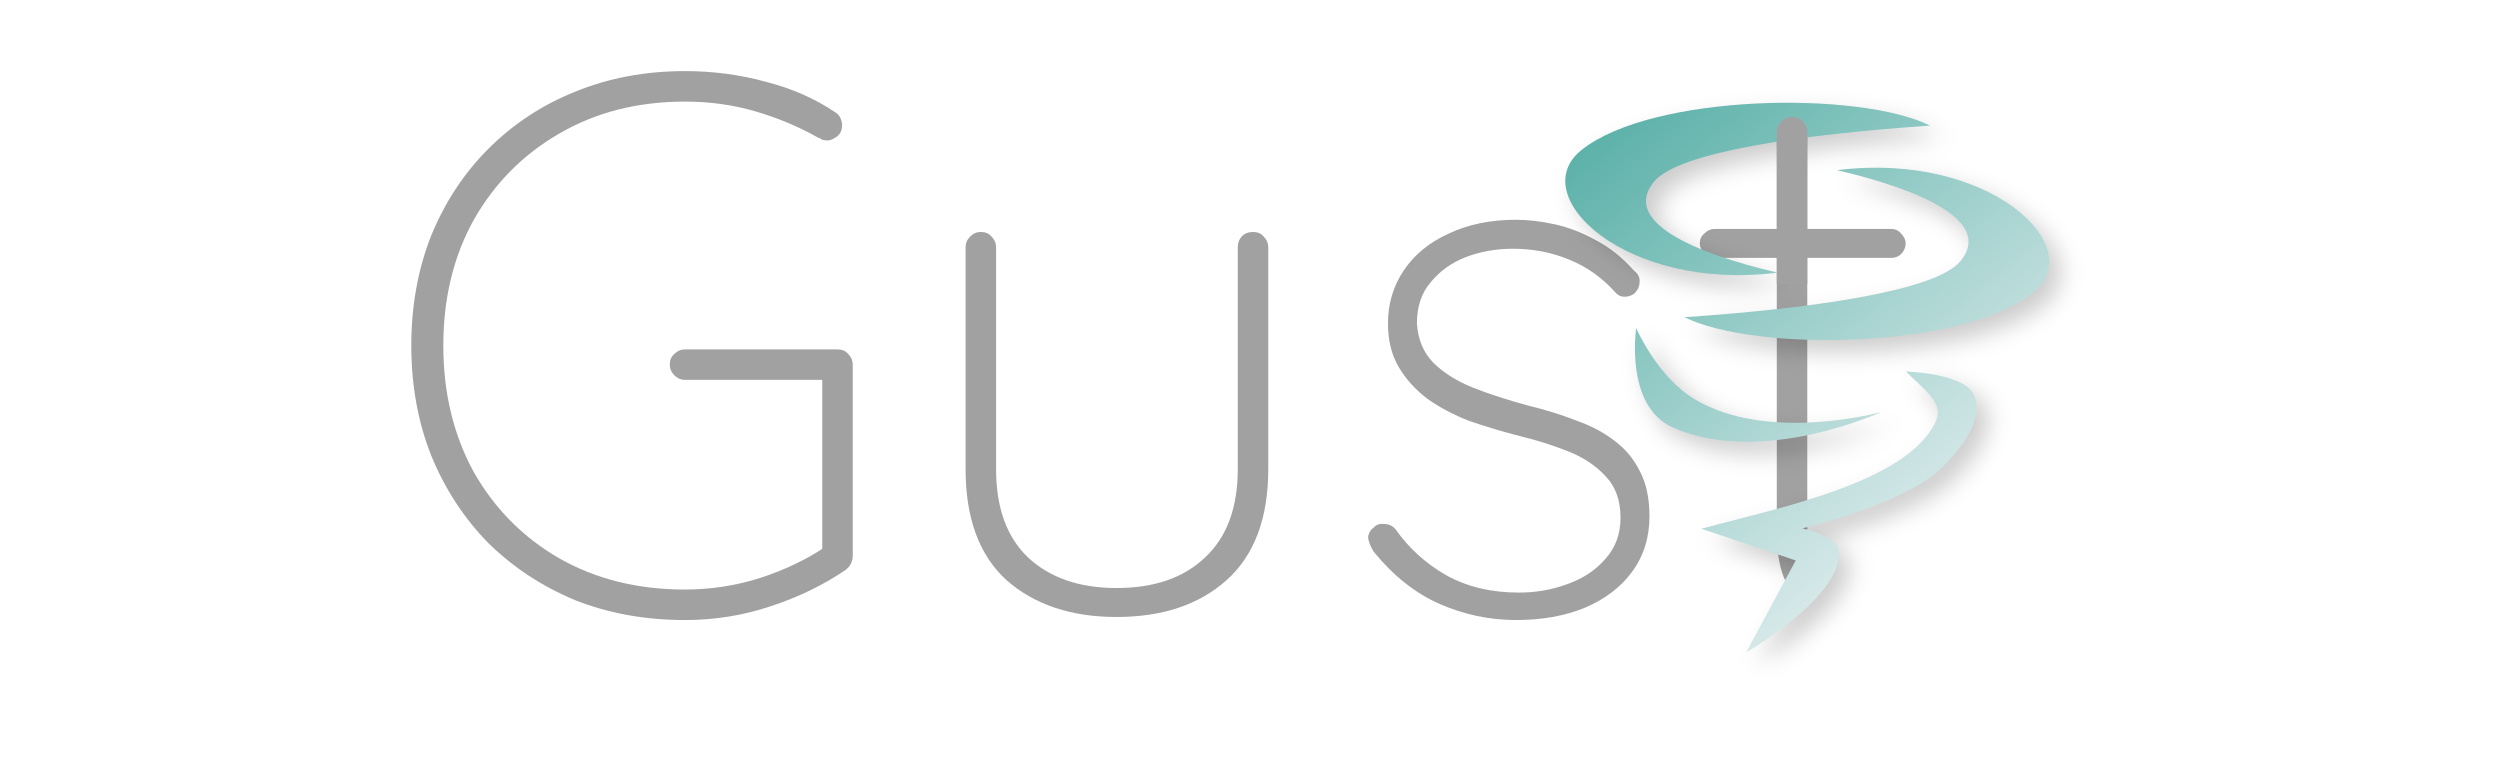
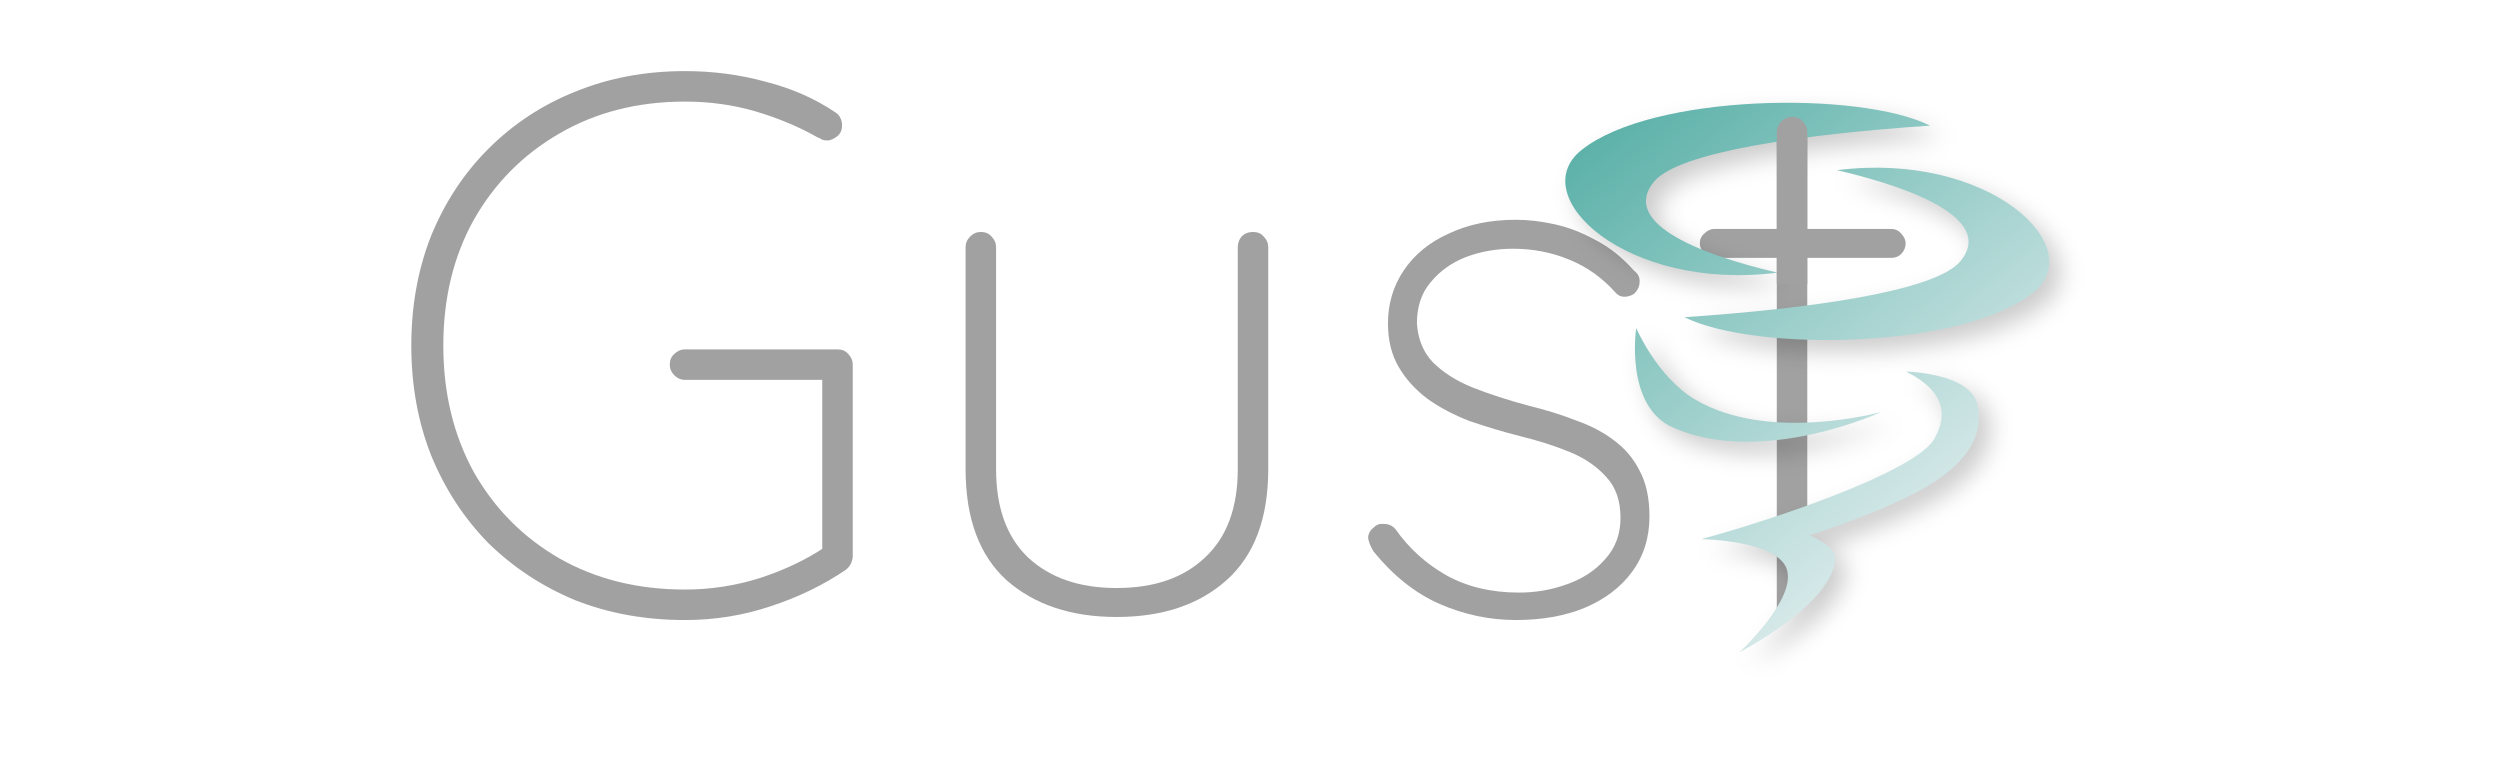
<svg xmlns="http://www.w3.org/2000/svg" xmlns:xlink="http://www.w3.org/1999/xlink" width="383.838mm" height="117.142mm" viewBox="0 0 383.838 117.142" version="1.1" id="svg5">
  <defs id="defs2">
    <linearGradient id="linearGradient2026">
      <stop style="stop-color:#50aca3;stop-opacity:1" offset="0" id="stop2022" />
      <stop style="stop-color:#e4eff0;stop-opacity:1" offset="1" id="stop2024" />
    </linearGradient>
    <linearGradient xlink:href="#linearGradient2026" id="linearGradient2127" gradientUnits="userSpaceOnUse" x1="214.075" y1="102.356" x2="227.319" y2="118.783" />
    <filter style="color-interpolation-filters:sRGB" id="filter1953" x="-0.058" y="-0.051" width="1.139" height="1.123">
      <feFlood flood-opacity="0.205" flood-color="rgb(0,0,0)" result="flood" id="feFlood1943" />
      <feComposite in="flood" in2="SourceGraphic" operator="in" result="composite1" id="feComposite1945" />
      <feGaussianBlur in="composite1" stdDeviation="0.4" result="blur" id="feGaussianBlur1947" />
      <feOffset dx="0.4" dy="0.4" result="offset" id="feOffset1949" />
      <feComposite in="SourceGraphic" in2="offset" operator="over" result="composite2" id="feComposite1951" />
    </filter>
    <linearGradient xlink:href="#linearGradient2026" id="linearGradient2177" gradientUnits="userSpaceOnUse" x1="214.075" y1="102.356" x2="227.319" y2="118.783" />
    <linearGradient xlink:href="#linearGradient2026" id="linearGradient2179" gradientUnits="userSpaceOnUse" x1="214.075" y1="102.356" x2="227.319" y2="118.783" />
    <linearGradient xlink:href="#linearGradient2026" id="linearGradient2181" gradientUnits="userSpaceOnUse" x1="214.075" y1="102.356" x2="227.319" y2="118.783" />
    <linearGradient xlink:href="#linearGradient2026" id="linearGradient2183" gradientUnits="userSpaceOnUse" x1="214.075" y1="102.356" x2="227.319" y2="118.783" />
  </defs>
  <g id="layer1" transform="translate(74.71761,-83.86624)">
    <g id="g2389">
      <g aria-label="Gust" id="text3717" style="font-weight:300;font-size:117.058px;font-family:Quicksand;-inkscape-font-specification:'Quicksand, Light';stroke-width:0.131" transform="translate(-108.1552,-2.647921)">
        <path d="m 138.611,181.712 q -9.131,0 -16.856,-3.044 -7.609,-3.161 -13.345,-8.779 -5.619,-5.736 -8.779,-13.462 -3.044,-7.726 -3.044,-16.856 0,-9.131 3.044,-16.856 3.161,-7.726 8.779,-13.345 5.736,-5.736 13.345,-8.779 7.726,-3.161 16.856,-3.161 6.438,0 12.408,1.639 5.97,1.522 10.652,4.682 0.585,0.351 0.819,0.936 0.234,0.468 0.234,1.054 0,1.171 -0.819,1.756 -0.819,0.585 -1.405,0.585 -0.468,0 -0.819,-0.117 -0.351,-0.234 -0.702,-0.351 -4.331,-2.458 -9.482,-3.98 -5.151,-1.522 -10.886,-1.522 -10.886,0 -19.315,4.916 -8.311,4.799 -13.111,13.228 -4.682,8.428 -4.682,19.315 0,10.886 4.682,19.432 4.799,8.428 13.111,13.228 8.428,4.799 19.315,4.799 5.853,0 11.472,-1.756 5.736,-1.873 10.067,-4.799 l -0.468,2.107 v -29.265 l 1.639,1.522 h -22.709 q -0.936,0 -1.639,-0.702 -0.702,-0.702 -0.702,-1.639 0,-1.054 0.702,-1.639 0.702,-0.702 1.639,-0.702 h 23.412 q 1.054,0 1.639,0.702 0.702,0.702 0.702,1.639 v 29.382 q 0,0.468 -0.234,1.054 -0.234,0.585 -0.819,1.054 -5.151,3.512 -11.589,5.619 -6.321,2.107 -13.111,2.107 z" id="path4193" style="fill:#a1a1a1;fill-opacity:1" />
        <path d="m 225.819,122.129 q 1.054,0 1.639,0.702 0.702,0.702 0.702,1.639 v 34.064 q 0,11.355 -6.438,17.09 -6.321,5.619 -16.856,5.619 -10.418,0 -16.856,-5.619 -6.321,-5.736 -6.321,-17.09 v -34.064 q 0,-0.936 0.702,-1.639 0.702,-0.702 1.639,-0.702 1.054,0 1.639,0.702 0.702,0.702 0.702,1.639 v 34.064 q 0,8.896 4.916,13.579 5.033,4.682 13.579,4.682 8.662,0 13.579,-4.682 5.034,-4.682 5.034,-13.579 v -34.064 q 0,-0.936 0.585,-1.639 0.702,-0.702 1.756,-0.702 z" id="path4195" style="fill:#a1a1a1;fill-opacity:1" />
        <path d="m 244.314,171.177 q -0.819,-1.405 -0.819,-2.224 0.117,-0.936 0.936,-1.522 0.585,-0.585 1.522,-0.468 1.054,0 1.756,0.819 3.044,4.331 7.726,7.023 4.799,2.692 11.238,2.692 3.863,0 7.375,-1.288 3.629,-1.288 5.853,-3.863 2.341,-2.575 2.341,-6.321 0,-3.98 -2.224,-6.321 -2.224,-2.458 -5.736,-3.863 -3.512,-1.405 -7.375,-2.341 -4.097,-1.054 -7.843,-2.341 -3.629,-1.405 -6.438,-3.395 -2.809,-2.107 -4.448,-4.916 -1.639,-2.809 -1.639,-6.672 0,-4.565 2.458,-8.194 2.458,-3.629 6.906,-5.619 4.448,-2.107 10.301,-2.107 2.809,0 5.97,0.702 3.161,0.702 6.321,2.458 3.161,1.639 5.853,4.682 0.936,0.702 0.819,1.756 0,0.936 -0.819,1.756 -0.702,0.468 -1.522,0.468 -0.819,0 -1.405,-0.702 -3.044,-3.395 -7.141,-5.033 -3.98,-1.639 -8.545,-1.639 -3.863,0 -7.258,1.288 -3.278,1.288 -5.385,3.863 -2.107,2.458 -2.107,6.321 0.234,3.629 2.458,5.97 2.341,2.341 6.087,3.863 3.863,1.522 8.662,2.809 3.863,0.936 7.141,2.224 3.395,1.171 5.853,3.043 2.575,1.873 3.98,4.682 1.522,2.809 1.522,7.023 0,4.916 -2.692,8.545 -2.575,3.512 -7.258,5.502 -4.565,1.873 -10.535,1.873 -6.087,0 -11.706,-2.458 -5.619,-2.458 -10.184,-8.077 z" id="path4197" style="fill:#a1a1a1;fill-opacity:1" />
-         <path d="m 296.639,121.661 h 27.157 c 0.624,0 1.132,0.234 1.522,0.702 0.468,0.468 0.702,0.975 0.702,1.522 0,0.624 -0.234,1.171 -0.702,1.639 -0.39,0.39 -0.897,0.585 -1.522,0.585 h -27.157 c -0.546,0 -1.054,-0.234 -1.522,-0.702 -0.468,-0.468 -0.702,-0.975 -0.702,-1.522 0,-0.624 0.234,-1.132 0.702,-1.522 0.468,-0.468 0.975,-0.702 1.522,-0.702 z m 11.94,-17.208 c 0.702,0 1.249,0.234 1.639,0.702 0.468,0.468 0.702,1.014 0.702,1.639 V 167.782 c -0.376,3.054 1.081,7.031 -3.278,8.077 -0.936,-1.795 -1.405,-4.409 -1.405,-7.843 v -61.221 c 0,-0.624 0.234,-1.171 0.702,-1.639 0.468,-0.468 1.014,-0.702 1.639,-0.702 z" id="path4199" style="fill:#a1a1a1;fill-opacity:1" />
+         <path d="m 296.639,121.661 h 27.157 c 0.624,0 1.132,0.234 1.522,0.702 0.468,0.468 0.702,0.975 0.702,1.522 0,0.624 -0.234,1.171 -0.702,1.639 -0.39,0.39 -0.897,0.585 -1.522,0.585 h -27.157 c -0.546,0 -1.054,-0.234 -1.522,-0.702 -0.468,-0.468 -0.702,-0.975 -0.702,-1.522 0,-0.624 0.234,-1.132 0.702,-1.522 0.468,-0.468 0.975,-0.702 1.522,-0.702 z m 11.94,-17.208 c 0.702,0 1.249,0.234 1.639,0.702 0.468,0.468 0.702,1.014 0.702,1.639 V 167.782 l -2.644,12.88 -2.038,1.676 v -14.321 -61.221 c 0,-0.624 0.234,-1.171 0.702,-1.639 0.468,-0.468 1.014,-0.702 1.639,-0.702 z" id="path4199" style="fill:#a1a1a1;fill-opacity:1" />
      </g>
      <g id="g9460" style="fill:url(#linearGradient2127);fill-opacity:1;filter:url(#filter1953)" transform="matrix(4.456203,0,0,4.456203,-786.9759,-358.6123)">
        <path style="fill:url(#linearGradient2177);fill-opacity:1;stroke:none;stroke-width:0.265px;stroke-linecap:butt;stroke-linejoin:miter;stroke-opacity:1" d="m 226.337,103.624 c -2.426,-1.207 -9.582,-1.104 -12.015,0.842 -1.967,1.574 1.524,4.882 6.758,4.223 -2.964,-0.69 -5.381,-1.787 -4.252,-3.14 0.864,-1.036 5.207,-1.635 9.509,-1.926 z" id="path869" />
        <path style="fill:url(#linearGradient2179);fill-opacity:1;stroke:none;stroke-width:0.265px;stroke-linecap:butt;stroke-linejoin:miter;stroke-opacity:1" d="m 217.869,110.223 c 2.426,1.207 9.582,1.104 12.015,-0.842 1.967,-1.574 -1.524,-4.882 -6.758,-4.223 2.964,0.69 5.381,1.787 4.252,3.14 -0.864,1.036 -5.207,1.635 -9.509,1.926 z" id="path869-0" />
        <path style="fill:url(#linearGradient2181);fill-opacity:1;stroke:none;stroke-width:0.265px;stroke-linecap:butt;stroke-linejoin:miter;stroke-opacity:1" d="m 216.209,110.598 c 0,0 -0.407,2.69 1.269,3.428 3.078,1.355 7.173,-0.535 7.173,-0.535 0,0 -3.878,1.076 -6.419,-0.435 -1.302,-0.775 -2.023,-2.458 -2.023,-2.458 z" id="path2713" />
-         <path style="fill:url(#linearGradient2183);fill-opacity:1;stroke:none;stroke-width:0.265px;stroke-linecap:butt;stroke-linejoin:miter;stroke-opacity:1" d="m 225.496,112.093 c 0.693,0.673 1.316,1.102 1.039,1.713 -0.968,2.132 -5.551,3.013 -8.083,3.707 l 3.253,1.092 -1.708,3.168 c 0,0 3.41,-1.966 3.176,-3.532 -0.071,-0.475 -1.235,-0.743 -1.235,-0.743 0,0 3.554,-0.854 4.791,-2.078 0.652,-0.645 1.486,-1.67 1.121,-2.511 -0.33,-0.762 -2.354,-0.815 -2.354,-0.815 z" id="path3033" />
+         <path style="fill:url(#linearGradient2183);fill-opacity:1;stroke:none;stroke-width:0.265px;stroke-linecap:butt;stroke-linejoin:miter;stroke-opacity:1" d="m 225.496,112.093 c 0.903,0.448 1.636,1.145 0.996,2.305 -0.64,1.159 -5.629,2.821 -8.039,3.472 0,0 2.564,0.04 2.933,1.005 0.395,1.035 -1.625,2.898 -1.625,2.898 0,0 3.359,-1.743 3.294,-3.295 -0.016,-0.383 -0.879,-0.743 -0.879,-0.743 0,0 3.196,-0.989 4.559,-2.013 1.141,-0.858 1.406,-1.635 1.224,-2.492 -0.182,-0.857 -1.604,-1.094 -2.462,-1.137 z" id="path3033" />
      </g>
      <path d="m 200.424,101.806 c 0.702,0 1.249,0.234 1.639,0.702 0.468,0.468 0.702,1.014 0.702,1.639 v 23.362 l -4.682,-0.09 v -23.272 c 0,-0.624 0.234,-1.171 0.702,-1.639 0.468,-0.468 1.014,-0.702 1.639,-0.702 z" id="path4199-1" style="font-weight:300;font-size:117.058px;font-family:Quicksand;-inkscape-font-specification:'Quicksand, Light';fill:#a1a1a1;fill-opacity:1;stroke-width:0.131" />
    </g>
  </g>
</svg>
